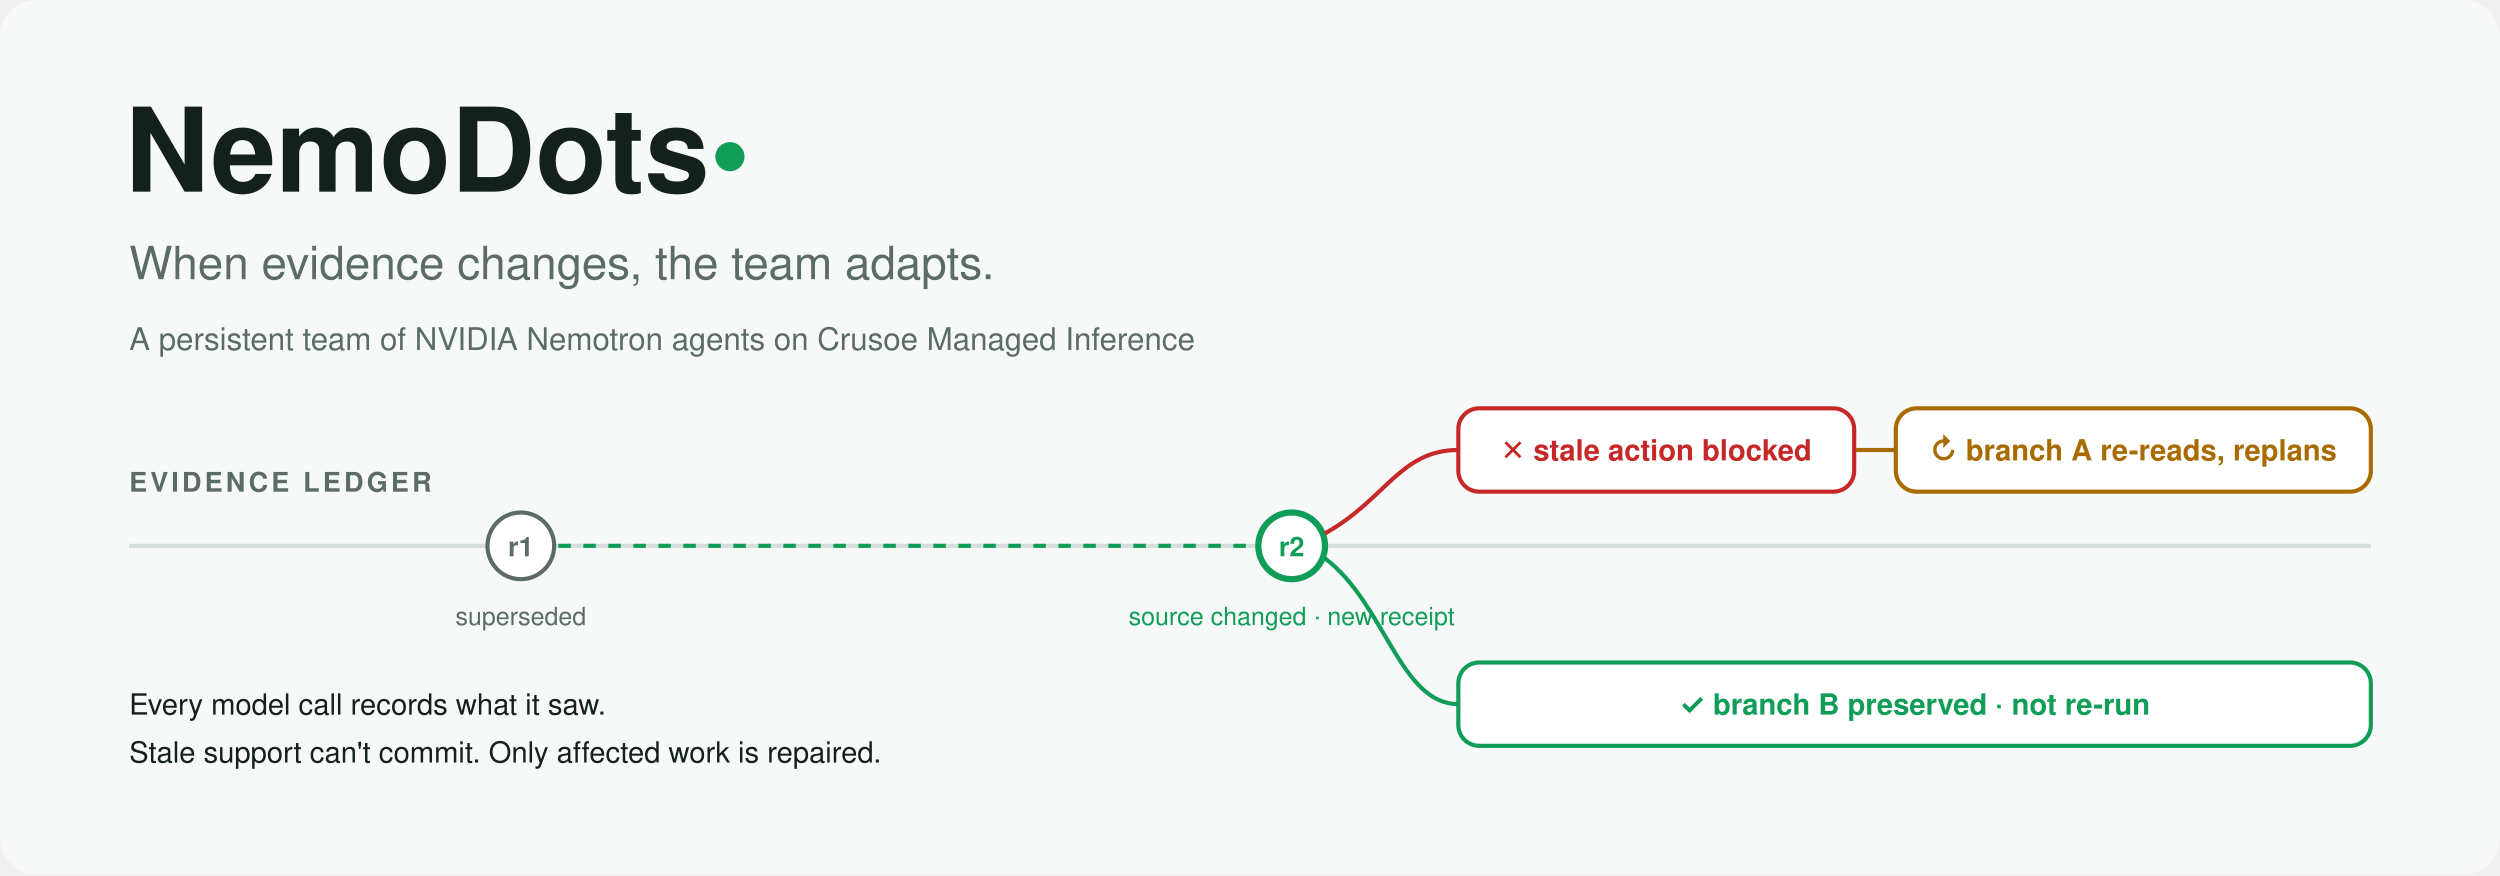
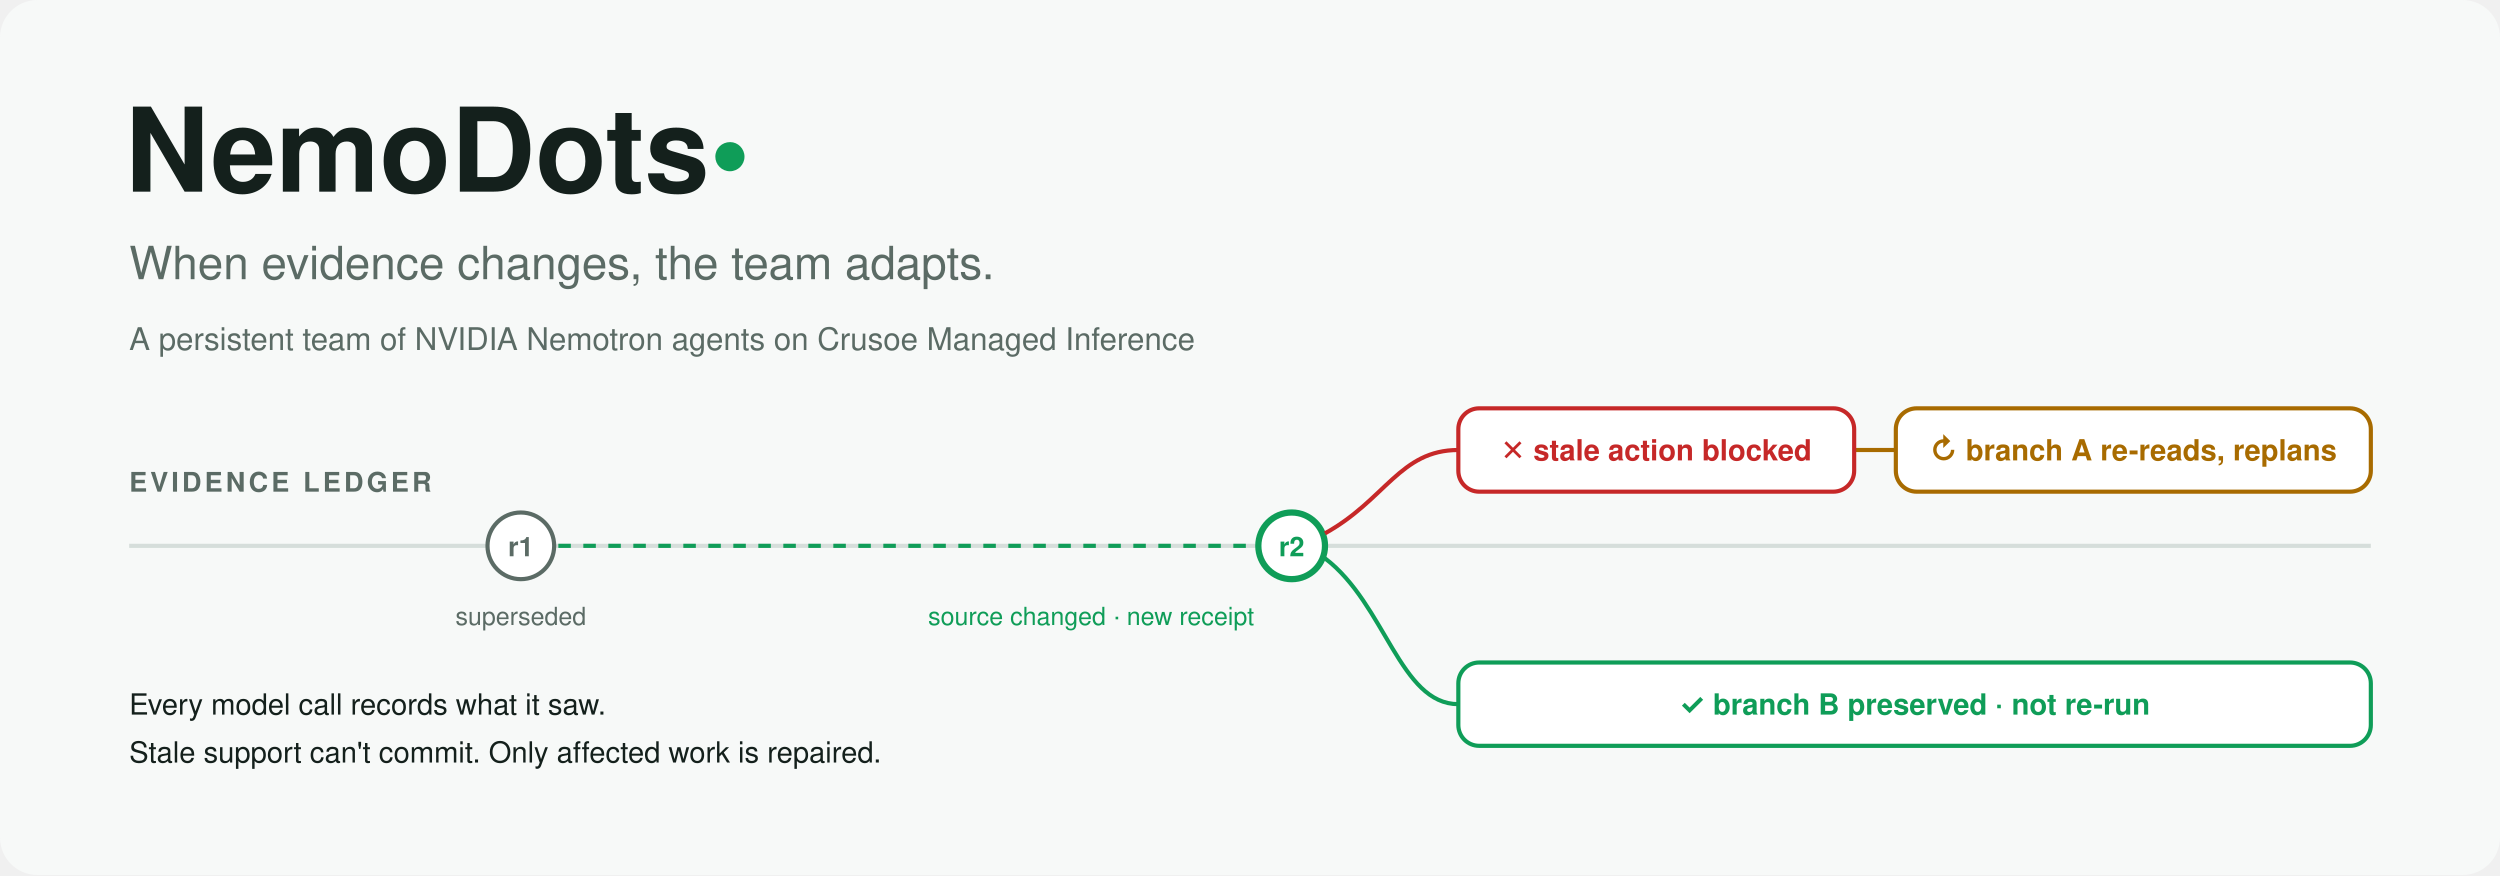
<svg xmlns="http://www.w3.org/2000/svg" viewBox="0 0 1200 420" role="img" aria-label="NemoDots: when evidence changes, the team adapts. Receipt r1 is superseded by r2, the stale action is blocked, the affected branch is repaired and the independent branch is preserved.">
  <rect width="1200" height="420" rx="18" fill="#f7f9f8" />
  <g font-family="ui-sans-serif, -apple-system, Segoe UI, Helvetica, Arial, sans-serif">
    <text x="60" y="92" font-size="56" font-weight="800" fill="#14201c">NemoDots<tspan fill="#0f9d58">•</tspan>
    </text>
    <text x="62" y="134" font-size="22" fill="#5b6b65">When evidence changes, the team adapts.</text>
    <text x="62" y="168" font-size="15" fill="#5b6b65">A persistent team of NVIDIA Nemotron agents on Crusoe Managed Inference</text>
    <text x="62" y="236" font-size="13" font-weight="700" fill="#5b6b65" letter-spacing="1.5">EVIDENCE LEDGER</text>
    <line x1="62" y1="262" x2="1138" y2="262" stroke="#d6dedb" stroke-width="2" />
    <circle cx="250" cy="262" r="16" fill="#ffffff" stroke="#5b6b65" stroke-width="2" />
    <text x="250" y="267" font-size="13" font-weight="700" fill="#5b6b65" text-anchor="middle">r1</text>
    <text x="250" y="300" font-size="12" fill="#5b6b65" text-anchor="middle">superseded</text>
    <circle cx="620" cy="262" r="16" fill="#ffffff" stroke="#0f9d58" stroke-width="3" />
    <text x="620" y="267" font-size="13" font-weight="700" fill="#0f9d58" text-anchor="middle">r2</text>
-     <text x="620" y="300" font-size="12" fill="#0f9d58" text-anchor="middle">source changed · new receipt</text>
+     <text x="602" y="300" font-size="12" fill="#0f9d58" text-anchor="end">source changed · new receipt</text>
    <path d="M268 262 L600 262" stroke="#0f9d58" stroke-width="2" stroke-dasharray="6 6" />
    <path d="M636 256 C 665 240, 672 216, 700 216" fill="none" stroke="#c62828" stroke-width="2" />
    <path d="M890 216 L910 216" stroke="#a86b00" stroke-width="2" />
    <path d="M636 268 C 665 290, 672 338, 700 338" fill="none" stroke="#0f9d58" stroke-width="2" />
    <rect x="700" y="196" width="190" height="40" rx="10" fill="#ffffff" stroke="#c62828" stroke-width="2" />
    <text x="795" y="221" font-size="14" font-weight="700" fill="#c62828" text-anchor="middle">✕ stale action blocked</text>
    <rect x="910" y="196" width="228" height="40" rx="10" fill="#ffffff" stroke="#a86b00" stroke-width="2" />
    <text x="1024" y="221" font-size="14" font-weight="700" fill="#a86b00" text-anchor="middle">↻ branch A re-reads, replans</text>
    <rect x="700" y="318" width="438" height="40" rx="10" fill="#ffffff" stroke="#0f9d58" stroke-width="2" />
    <text x="919" y="343" font-size="14" font-weight="700" fill="#0f9d58" text-anchor="middle">✓ branch B preserved · not re-run</text>
    <text x="62" y="343" font-size="14" fill="#14201c">Every model call records what it saw.</text>
    <text x="62" y="366" font-size="14" fill="#14201c">Stale support can't commit. Only affected work is repaired.</text>
  </g>
</svg>
